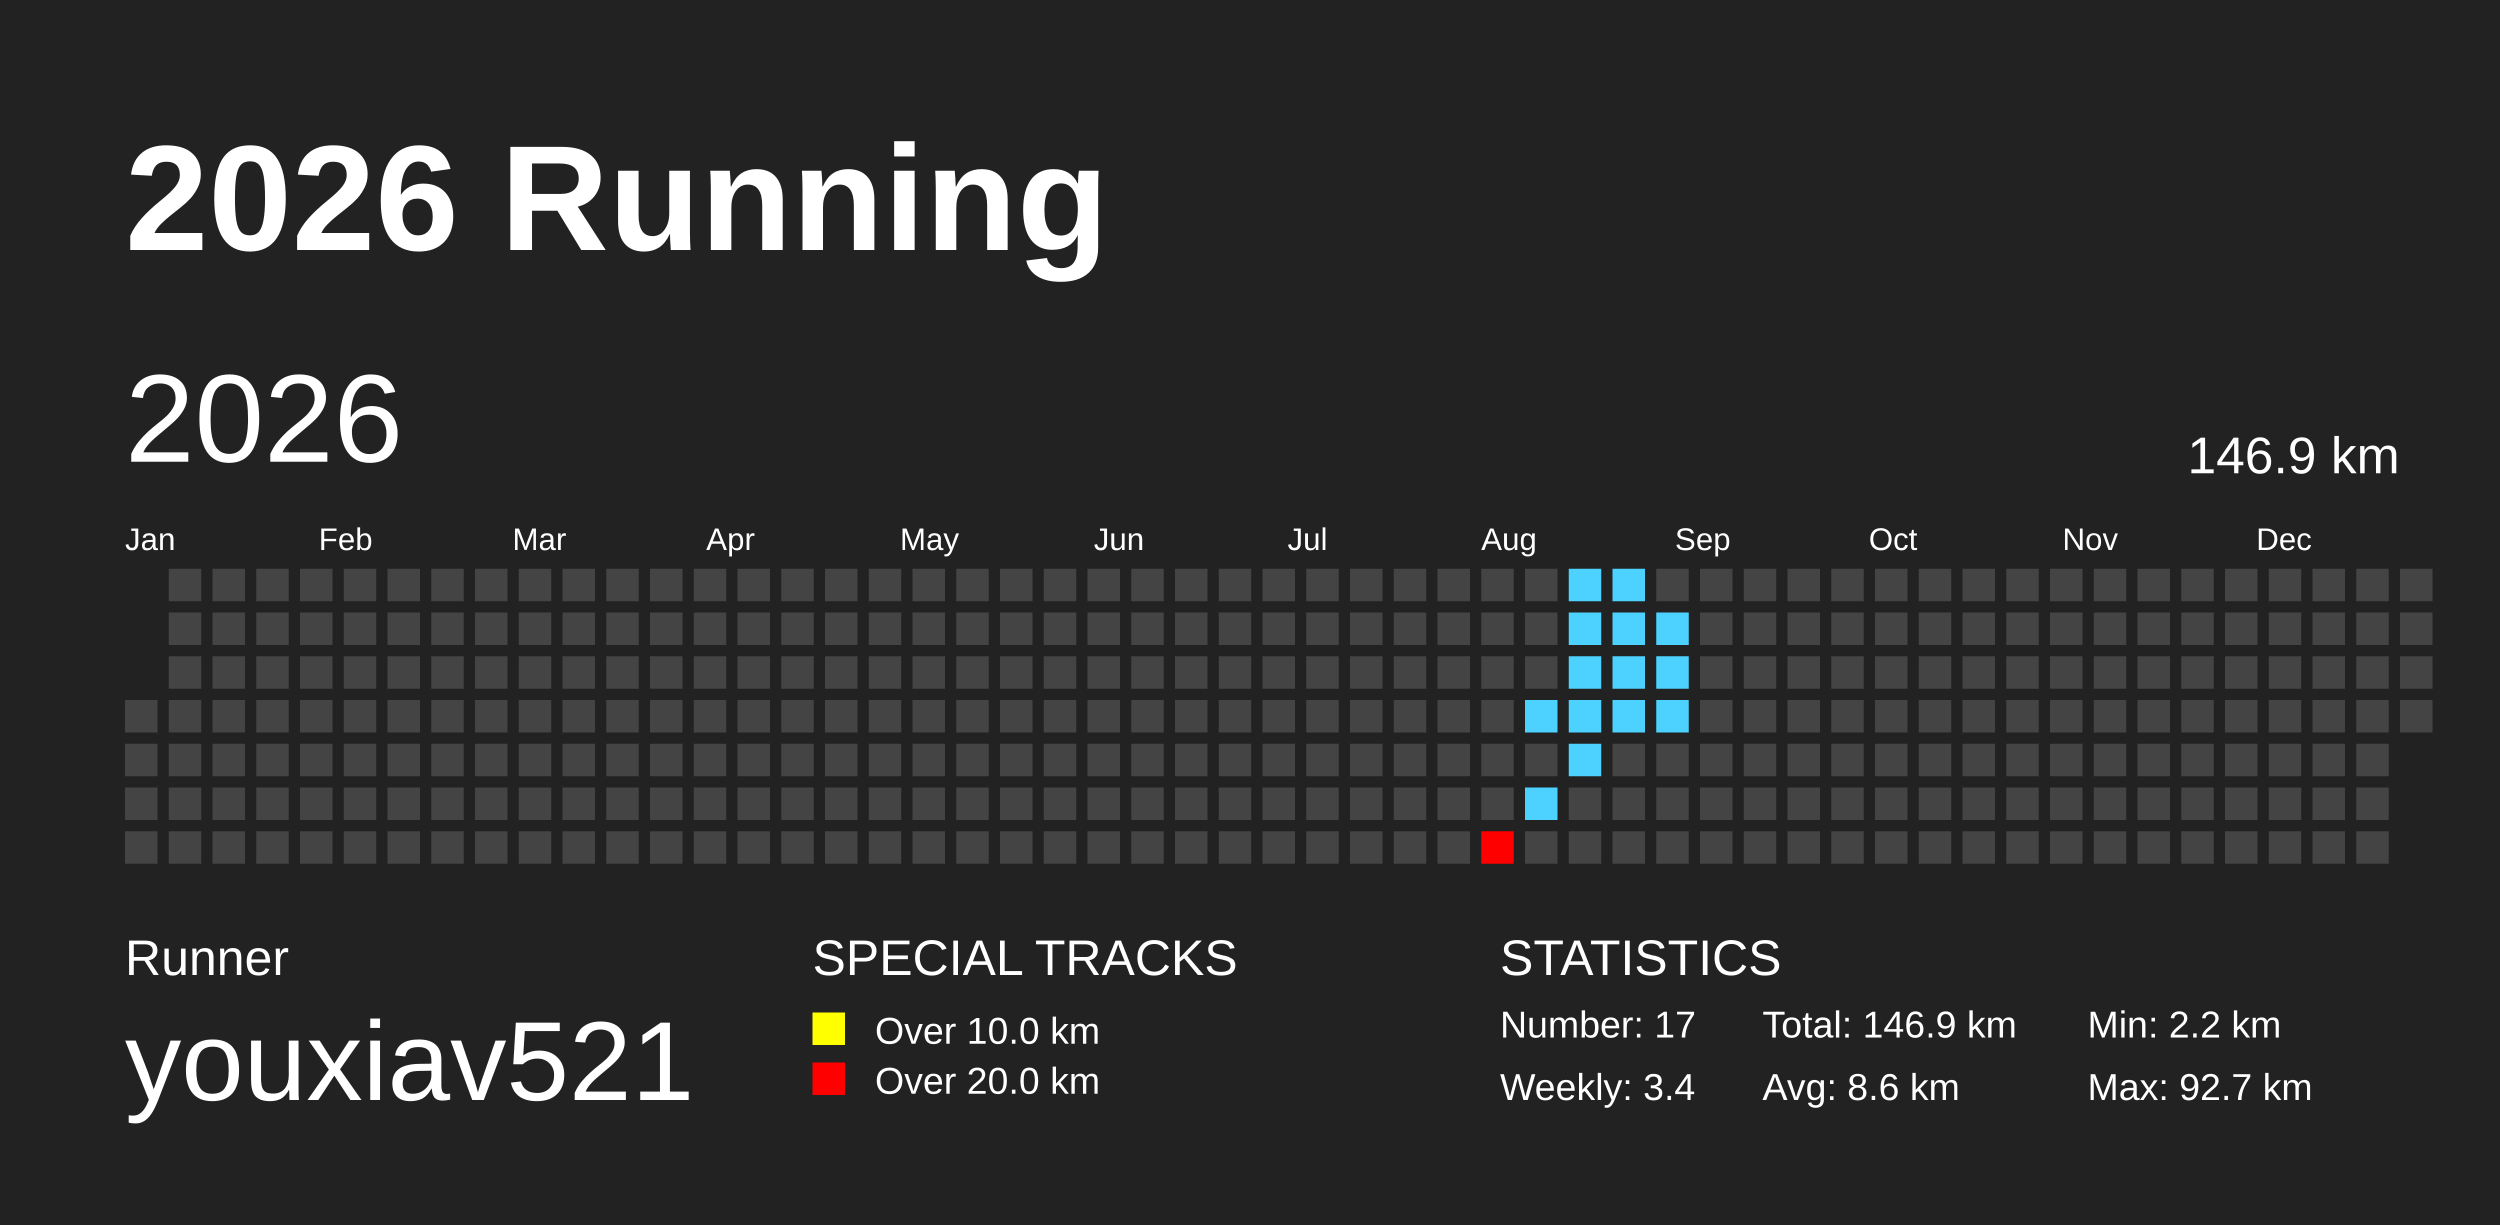
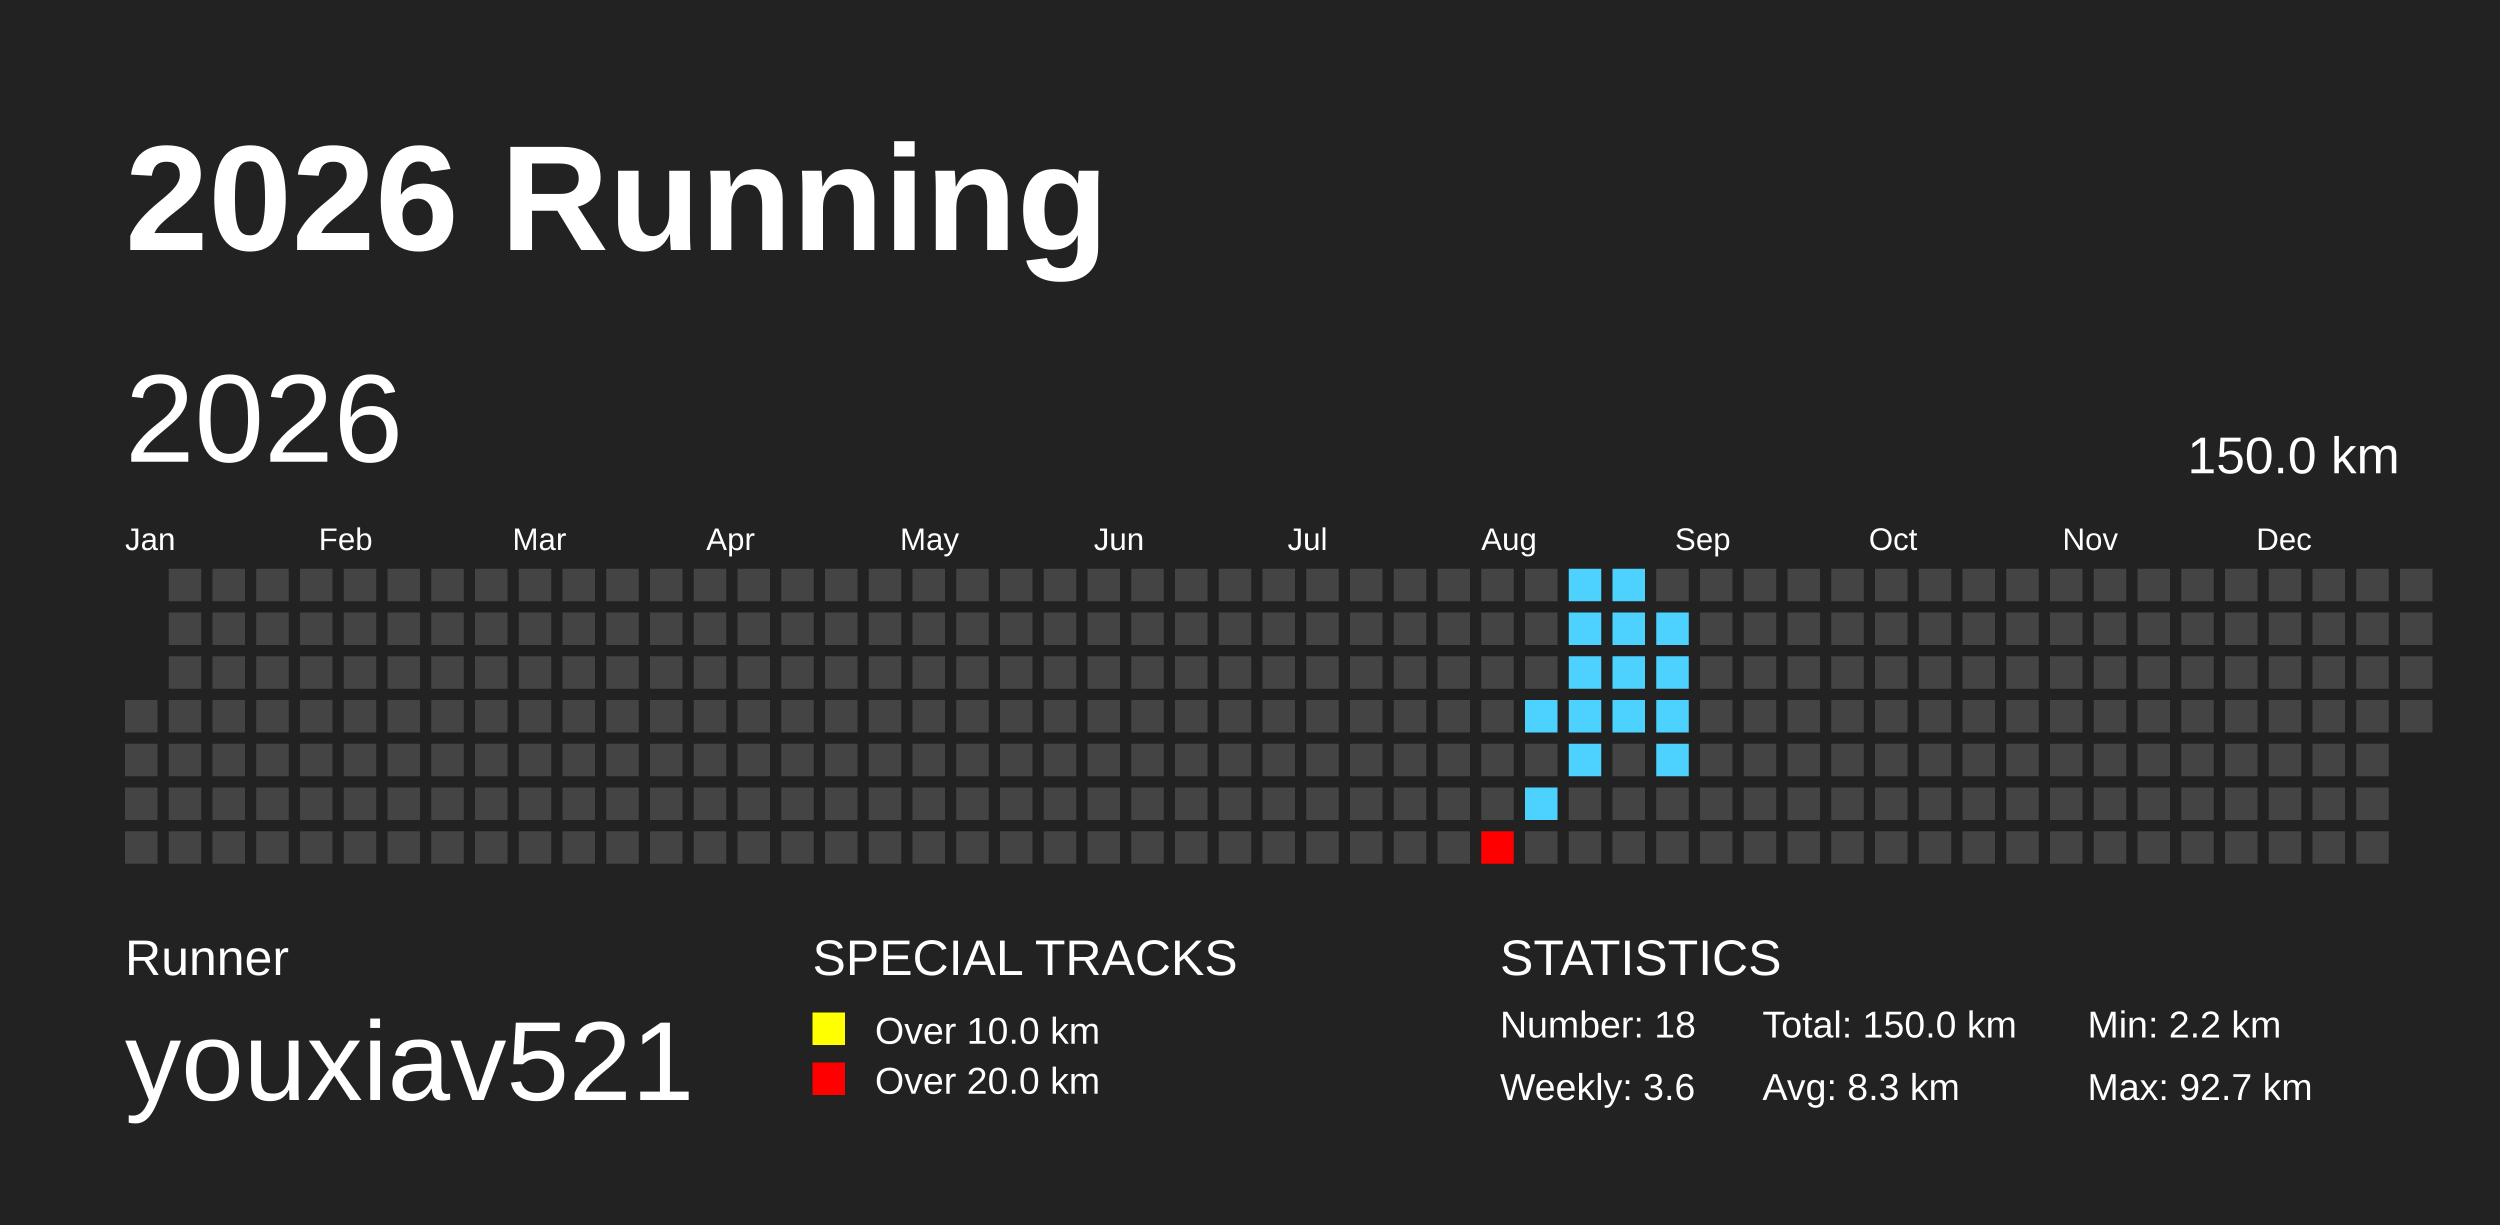
<svg xmlns="http://www.w3.org/2000/svg" baseProfile="full" height="98mm" version="1.1" viewBox="0,0,200,98" width="200mm">
  <defs>
    <pattern height="2" id="indoor-stripe" patternUnits="userSpaceOnUse" width="2">
      <line stroke="white" stroke-opacity="0.45" stroke-width="0.5" x1="0" x2="2" y1="2" y2="0" />
    </pattern>
  </defs>
  <rect fill="#222222" height="98" width="200" x="0" y="0" />
  <text fill="#FFFFFF" style="font-size:12px; font-family:Arial; font-weight:bold;" x="10" y="20">2026 Running</text>
  <text fill="#FFFFFF" style="font-size:4px; font-family:Arial" x="10" y="78">Runner</text>
  <text fill="#FFFFFF" style="font-size:9px; font-family:Arial" x="10" y="88">youxiav521</text>
  <text fill="#FFFFFF" style="font-size:4px; font-family:Arial" x="65" y="78">SPECIAL TRACKS</text>
  <rect fill="yellow" height="2.6" width="2.6" x="65" y="81" />
  <text fill="#FFFFFF" style="font-size:3px; font-family:Arial" x="70" y="83.5">Over 10.0 km</text>
  <rect fill="red" height="2.6" width="2.6" x="65" y="85" />
  <text fill="#FFFFFF" style="font-size:3px; font-family:Arial" x="70" y="87.5">Over 20.0 km</text>
  <text fill="#FFFFFF" style="font-size:4px; font-family:Arial" x="120" y="78">STATISTICS</text>
-   <text fill="#FFFFFF" style="font-size:3px; font-family:Arial" x="120" y="83">Number: 17</text>
-   <text fill="#FFFFFF" style="font-size:3px; font-family:Arial" x="120" y="88">Weekly: 3.4</text>
-   <text fill="#FFFFFF" style="font-size:3px; font-family:Arial" x="141" y="83">Total: 146.9 km</text>
-   <text fill="#FFFFFF" style="font-size:3px; font-family:Arial" x="141" y="88">Avg: 8.6 km</text>
+   <text fill="#FFFFFF" style="font-size:3px; font-family:Arial" x="120" y="83">Number: 18</text>
+   <text fill="#FFFFFF" style="font-size:3px; font-family:Arial" x="120" y="88">Weekly: 3.6</text>
+   <text fill="#FFFFFF" style="font-size:3px; font-family:Arial" x="141" y="83">Total: 150.0 km</text>
+   <text fill="#FFFFFF" style="font-size:3px; font-family:Arial" x="141" y="88">Avg: 8.3 km</text>
  <text fill="#FFFFFF" style="font-size:3px; font-family:Arial" x="167" y="83">Min: 2.2 km</text>
  <text fill="#FFFFFF" style="font-size:3px; font-family:Arial" x="167" y="88">Max: 92.7 km</text>
  <text dominant-baseline="hanging" fill="#FFFFFF" style="font-size:10.0px; font-family:Arial;" x="10" y="30">2026</text>
-   <text dominant-baseline="hanging" fill="#FFFFFF" style="font-size:4.125px; font-family:Arial;" x="175" y="35">146.9 km</text>
+   <text dominant-baseline="hanging" fill="#FFFFFF" style="font-size:4.125px; font-family:Arial;" x="175" y="35">150.0 km</text>
  <text fill="#FFFFFF" style="font-size:2.5px; font-family:Arial" x="10.0" y="44">Jan</text>
  <text fill="#FFFFFF" style="font-size:2.5px; font-family:Arial" x="25.5" y="44">Feb</text>
  <text fill="#FFFFFF" style="font-size:2.5px; font-family:Arial" x="41.0" y="44">Mar</text>
  <text fill="#FFFFFF" style="font-size:2.5px; font-family:Arial" x="56.5" y="44">Apr</text>
  <text fill="#FFFFFF" style="font-size:2.5px; font-family:Arial" x="72.0" y="44">May</text>
  <text fill="#FFFFFF" style="font-size:2.5px; font-family:Arial" x="87.5" y="44">Jun</text>
  <text fill="#FFFFFF" style="font-size:2.5px; font-family:Arial" x="103.0" y="44">Jul</text>
  <text fill="#FFFFFF" style="font-size:2.5px; font-family:Arial" x="118.5" y="44">Aug</text>
  <text fill="#FFFFFF" style="font-size:2.5px; font-family:Arial" x="134.0" y="44">Sep</text>
  <text fill="#FFFFFF" style="font-size:2.5px; font-family:Arial" x="149.5" y="44">Oct</text>
  <text fill="#FFFFFF" style="font-size:2.5px; font-family:Arial" x="165.0" y="44">Nov</text>
  <text fill="#FFFFFF" style="font-size:2.5px; font-family:Arial" x="180.5" y="44">Dec</text>
  <rect fill="#444444" height="2.6" width="2.6" x="10.0" y="56.0" />
  <rect fill="#444444" height="2.6" width="2.6" x="10.0" y="59.5" />
  <rect fill="#444444" height="2.6" width="2.6" x="10.0" y="63.0" />
  <rect fill="#444444" height="2.6" width="2.6" x="10.0" y="66.5" />
  <rect fill="#444444" height="2.6" width="2.6" x="13.5" y="45.5" />
  <rect fill="#444444" height="2.6" width="2.6" x="13.5" y="49.0" />
  <rect fill="#444444" height="2.6" width="2.6" x="13.5" y="52.5" />
  <rect fill="#444444" height="2.6" width="2.6" x="13.5" y="56.0" />
  <rect fill="#444444" height="2.6" width="2.6" x="13.5" y="59.5" />
  <rect fill="#444444" height="2.6" width="2.6" x="13.5" y="63.0" />
  <rect fill="#444444" height="2.6" width="2.6" x="13.5" y="66.5" />
  <rect fill="#444444" height="2.6" width="2.6" x="17.0" y="45.5" />
  <rect fill="#444444" height="2.6" width="2.6" x="17.0" y="49.0" />
  <rect fill="#444444" height="2.6" width="2.6" x="17.0" y="52.5" />
  <rect fill="#444444" height="2.6" width="2.6" x="17.0" y="56.0" />
  <rect fill="#444444" height="2.6" width="2.6" x="17.0" y="59.5" />
  <rect fill="#444444" height="2.6" width="2.6" x="17.0" y="63.0" />
  <rect fill="#444444" height="2.6" width="2.6" x="17.0" y="66.5" />
  <rect fill="#444444" height="2.6" width="2.6" x="20.5" y="45.5" />
  <rect fill="#444444" height="2.6" width="2.6" x="20.5" y="49.0" />
  <rect fill="#444444" height="2.6" width="2.6" x="20.5" y="52.5" />
  <rect fill="#444444" height="2.6" width="2.6" x="20.5" y="56.0" />
  <rect fill="#444444" height="2.6" width="2.6" x="20.5" y="59.5" />
  <rect fill="#444444" height="2.6" width="2.6" x="20.5" y="63.0" />
  <rect fill="#444444" height="2.6" width="2.6" x="20.5" y="66.5" />
  <rect fill="#444444" height="2.6" width="2.6" x="24.0" y="45.5" />
  <rect fill="#444444" height="2.6" width="2.6" x="24.0" y="49.0" />
  <rect fill="#444444" height="2.6" width="2.6" x="24.0" y="52.5" />
  <rect fill="#444444" height="2.6" width="2.6" x="24.0" y="56.0" />
  <rect fill="#444444" height="2.6" width="2.6" x="24.0" y="59.5" />
  <rect fill="#444444" height="2.6" width="2.6" x="24.0" y="63.0" />
  <rect fill="#444444" height="2.6" width="2.6" x="24.0" y="66.5" />
  <rect fill="#444444" height="2.6" width="2.6" x="27.5" y="45.5" />
  <rect fill="#444444" height="2.6" width="2.6" x="27.5" y="49.0" />
  <rect fill="#444444" height="2.6" width="2.6" x="27.5" y="52.5" />
  <rect fill="#444444" height="2.6" width="2.6" x="27.5" y="56.0" />
  <rect fill="#444444" height="2.6" width="2.6" x="27.5" y="59.5" />
  <rect fill="#444444" height="2.6" width="2.6" x="27.5" y="63.0" />
  <rect fill="#444444" height="2.6" width="2.6" x="27.5" y="66.5" />
  <rect fill="#444444" height="2.6" width="2.6" x="31.0" y="45.5" />
  <rect fill="#444444" height="2.6" width="2.6" x="31.0" y="49.0" />
  <rect fill="#444444" height="2.6" width="2.6" x="31.0" y="52.5" />
  <rect fill="#444444" height="2.6" width="2.6" x="31.0" y="56.0" />
  <rect fill="#444444" height="2.6" width="2.6" x="31.0" y="59.5" />
  <rect fill="#444444" height="2.6" width="2.6" x="31.0" y="63.0" />
  <rect fill="#444444" height="2.6" width="2.6" x="31.0" y="66.5" />
  <rect fill="#444444" height="2.6" width="2.6" x="34.5" y="45.5" />
  <rect fill="#444444" height="2.6" width="2.6" x="34.5" y="49.0" />
  <rect fill="#444444" height="2.6" width="2.6" x="34.5" y="52.5" />
  <rect fill="#444444" height="2.6" width="2.6" x="34.5" y="56.0" />
  <rect fill="#444444" height="2.6" width="2.6" x="34.5" y="59.5" />
  <rect fill="#444444" height="2.6" width="2.6" x="34.5" y="63.0" />
  <rect fill="#444444" height="2.6" width="2.6" x="34.5" y="66.5" />
  <rect fill="#444444" height="2.6" width="2.6" x="38.0" y="45.5" />
  <rect fill="#444444" height="2.6" width="2.6" x="38.0" y="49.0" />
  <rect fill="#444444" height="2.6" width="2.6" x="38.0" y="52.5" />
  <rect fill="#444444" height="2.6" width="2.6" x="38.0" y="56.0" />
  <rect fill="#444444" height="2.6" width="2.6" x="38.0" y="59.5" />
  <rect fill="#444444" height="2.6" width="2.6" x="38.0" y="63.0" />
  <rect fill="#444444" height="2.6" width="2.6" x="38.0" y="66.5" />
  <rect fill="#444444" height="2.6" width="2.6" x="41.5" y="45.5" />
  <rect fill="#444444" height="2.6" width="2.6" x="41.5" y="49.0" />
  <rect fill="#444444" height="2.6" width="2.6" x="41.5" y="52.5" />
  <rect fill="#444444" height="2.6" width="2.6" x="41.5" y="56.0" />
  <rect fill="#444444" height="2.6" width="2.6" x="41.5" y="59.5" />
  <rect fill="#444444" height="2.6" width="2.6" x="41.5" y="63.0" />
  <rect fill="#444444" height="2.6" width="2.6" x="41.5" y="66.5" />
  <rect fill="#444444" height="2.6" width="2.6" x="45.0" y="45.5" />
  <rect fill="#444444" height="2.6" width="2.6" x="45.0" y="49.0" />
  <rect fill="#444444" height="2.6" width="2.6" x="45.0" y="52.5" />
  <rect fill="#444444" height="2.6" width="2.6" x="45.0" y="56.0" />
  <rect fill="#444444" height="2.6" width="2.6" x="45.0" y="59.5" />
  <rect fill="#444444" height="2.6" width="2.6" x="45.0" y="63.0" />
  <rect fill="#444444" height="2.6" width="2.6" x="45.0" y="66.5" />
  <rect fill="#444444" height="2.6" width="2.6" x="48.5" y="45.5" />
  <rect fill="#444444" height="2.6" width="2.6" x="48.5" y="49.0" />
  <rect fill="#444444" height="2.6" width="2.6" x="48.5" y="52.5" />
  <rect fill="#444444" height="2.6" width="2.6" x="48.5" y="56.0" />
  <rect fill="#444444" height="2.6" width="2.6" x="48.5" y="59.5" />
  <rect fill="#444444" height="2.6" width="2.6" x="48.5" y="63.0" />
  <rect fill="#444444" height="2.6" width="2.6" x="48.5" y="66.5" />
  <rect fill="#444444" height="2.6" width="2.6" x="52.0" y="45.5" />
  <rect fill="#444444" height="2.6" width="2.6" x="52.0" y="49.0" />
  <rect fill="#444444" height="2.6" width="2.6" x="52.0" y="52.5" />
  <rect fill="#444444" height="2.6" width="2.6" x="52.0" y="56.0" />
  <rect fill="#444444" height="2.6" width="2.6" x="52.0" y="59.5" />
  <rect fill="#444444" height="2.6" width="2.6" x="52.0" y="63.0" />
  <rect fill="#444444" height="2.6" width="2.6" x="52.0" y="66.5" />
  <rect fill="#444444" height="2.6" width="2.6" x="55.5" y="45.5" />
  <rect fill="#444444" height="2.6" width="2.6" x="55.5" y="49.0" />
  <rect fill="#444444" height="2.6" width="2.6" x="55.5" y="52.5" />
  <rect fill="#444444" height="2.6" width="2.6" x="55.5" y="56.0" />
  <rect fill="#444444" height="2.6" width="2.6" x="55.5" y="59.5" />
  <rect fill="#444444" height="2.6" width="2.6" x="55.5" y="63.0" />
  <rect fill="#444444" height="2.6" width="2.6" x="55.5" y="66.5" />
  <rect fill="#444444" height="2.6" width="2.6" x="59.0" y="45.5" />
  <rect fill="#444444" height="2.6" width="2.6" x="59.0" y="49.0" />
  <rect fill="#444444" height="2.6" width="2.6" x="59.0" y="52.5" />
  <rect fill="#444444" height="2.6" width="2.6" x="59.0" y="56.0" />
  <rect fill="#444444" height="2.6" width="2.6" x="59.0" y="59.5" />
  <rect fill="#444444" height="2.6" width="2.6" x="59.0" y="63.0" />
  <rect fill="#444444" height="2.6" width="2.6" x="59.0" y="66.5" />
  <rect fill="#444444" height="2.6" width="2.6" x="62.5" y="45.5" />
  <rect fill="#444444" height="2.6" width="2.6" x="62.5" y="49.0" />
  <rect fill="#444444" height="2.6" width="2.6" x="62.5" y="52.5" />
  <rect fill="#444444" height="2.6" width="2.6" x="62.5" y="56.0" />
  <rect fill="#444444" height="2.6" width="2.6" x="62.5" y="59.5" />
  <rect fill="#444444" height="2.6" width="2.6" x="62.5" y="63.0" />
  <rect fill="#444444" height="2.6" width="2.6" x="62.5" y="66.5" />
  <rect fill="#444444" height="2.6" width="2.6" x="66.0" y="45.5" />
  <rect fill="#444444" height="2.6" width="2.6" x="66.0" y="49.0" />
  <rect fill="#444444" height="2.6" width="2.6" x="66.0" y="52.5" />
  <rect fill="#444444" height="2.6" width="2.6" x="66.0" y="56.0" />
  <rect fill="#444444" height="2.6" width="2.6" x="66.0" y="59.5" />
  <rect fill="#444444" height="2.6" width="2.6" x="66.0" y="63.0" />
  <rect fill="#444444" height="2.6" width="2.6" x="66.0" y="66.5" />
  <rect fill="#444444" height="2.6" width="2.6" x="69.5" y="45.5" />
  <rect fill="#444444" height="2.6" width="2.6" x="69.5" y="49.0" />
  <rect fill="#444444" height="2.6" width="2.6" x="69.5" y="52.5" />
  <rect fill="#444444" height="2.6" width="2.6" x="69.5" y="56.0" />
  <rect fill="#444444" height="2.6" width="2.6" x="69.5" y="59.5" />
  <rect fill="#444444" height="2.6" width="2.6" x="69.5" y="63.0" />
  <rect fill="#444444" height="2.6" width="2.6" x="69.5" y="66.5" />
  <rect fill="#444444" height="2.6" width="2.6" x="73.0" y="45.5" />
  <rect fill="#444444" height="2.6" width="2.6" x="73.0" y="49.0" />
  <rect fill="#444444" height="2.6" width="2.6" x="73.0" y="52.5" />
  <rect fill="#444444" height="2.6" width="2.6" x="73.0" y="56.0" />
  <rect fill="#444444" height="2.6" width="2.6" x="73.0" y="59.5" />
  <rect fill="#444444" height="2.6" width="2.6" x="73.0" y="63.0" />
  <rect fill="#444444" height="2.6" width="2.6" x="73.0" y="66.5" />
  <rect fill="#444444" height="2.6" width="2.6" x="76.5" y="45.5" />
  <rect fill="#444444" height="2.6" width="2.6" x="76.5" y="49.0" />
  <rect fill="#444444" height="2.6" width="2.6" x="76.5" y="52.5" />
  <rect fill="#444444" height="2.6" width="2.6" x="76.5" y="56.0" />
  <rect fill="#444444" height="2.6" width="2.6" x="76.5" y="59.5" />
  <rect fill="#444444" height="2.6" width="2.6" x="76.5" y="63.0" />
  <rect fill="#444444" height="2.6" width="2.6" x="76.5" y="66.5" />
  <rect fill="#444444" height="2.6" width="2.6" x="80.0" y="45.5" />
  <rect fill="#444444" height="2.6" width="2.6" x="80.0" y="49.0" />
  <rect fill="#444444" height="2.6" width="2.6" x="80.0" y="52.5" />
  <rect fill="#444444" height="2.6" width="2.6" x="80.0" y="56.0" />
  <rect fill="#444444" height="2.6" width="2.6" x="80.0" y="59.5" />
  <rect fill="#444444" height="2.6" width="2.6" x="80.0" y="63.0" />
  <rect fill="#444444" height="2.6" width="2.6" x="80.0" y="66.5" />
  <rect fill="#444444" height="2.6" width="2.6" x="83.5" y="45.5" />
  <rect fill="#444444" height="2.6" width="2.6" x="83.5" y="49.0" />
  <rect fill="#444444" height="2.6" width="2.6" x="83.5" y="52.5" />
  <rect fill="#444444" height="2.6" width="2.6" x="83.5" y="56.0" />
  <rect fill="#444444" height="2.6" width="2.6" x="83.5" y="59.5" />
  <rect fill="#444444" height="2.6" width="2.6" x="83.5" y="63.0" />
  <rect fill="#444444" height="2.6" width="2.6" x="83.5" y="66.5" />
  <rect fill="#444444" height="2.6" width="2.6" x="87.0" y="45.5" />
  <rect fill="#444444" height="2.6" width="2.6" x="87.0" y="49.0" />
  <rect fill="#444444" height="2.6" width="2.6" x="87.0" y="52.5" />
  <rect fill="#444444" height="2.6" width="2.6" x="87.0" y="56.0" />
  <rect fill="#444444" height="2.6" width="2.6" x="87.0" y="59.5" />
  <rect fill="#444444" height="2.6" width="2.6" x="87.0" y="63.0" />
  <rect fill="#444444" height="2.6" width="2.6" x="87.0" y="66.5" />
  <rect fill="#444444" height="2.6" width="2.6" x="90.5" y="45.5" />
  <rect fill="#444444" height="2.6" width="2.6" x="90.5" y="49.0" />
  <rect fill="#444444" height="2.6" width="2.6" x="90.5" y="52.5" />
  <rect fill="#444444" height="2.6" width="2.6" x="90.5" y="56.0" />
  <rect fill="#444444" height="2.6" width="2.6" x="90.5" y="59.5" />
  <rect fill="#444444" height="2.6" width="2.6" x="90.5" y="63.0" />
  <rect fill="#444444" height="2.6" width="2.6" x="90.5" y="66.5" />
  <rect fill="#444444" height="2.6" width="2.6" x="94.0" y="45.5" />
  <rect fill="#444444" height="2.6" width="2.6" x="94.0" y="49.0" />
  <rect fill="#444444" height="2.6" width="2.6" x="94.0" y="52.5" />
  <rect fill="#444444" height="2.6" width="2.6" x="94.0" y="56.0" />
  <rect fill="#444444" height="2.6" width="2.6" x="94.0" y="59.5" />
  <rect fill="#444444" height="2.6" width="2.6" x="94.0" y="63.0" />
  <rect fill="#444444" height="2.6" width="2.6" x="94.0" y="66.5" />
  <rect fill="#444444" height="2.6" width="2.6" x="97.5" y="45.5" />
  <rect fill="#444444" height="2.6" width="2.6" x="97.5" y="49.0" />
  <rect fill="#444444" height="2.6" width="2.6" x="97.5" y="52.5" />
  <rect fill="#444444" height="2.6" width="2.6" x="97.5" y="56.0" />
  <rect fill="#444444" height="2.6" width="2.6" x="97.5" y="59.5" />
  <rect fill="#444444" height="2.6" width="2.6" x="97.5" y="63.0" />
  <rect fill="#444444" height="2.6" width="2.6" x="97.5" y="66.5" />
  <rect fill="#444444" height="2.6" width="2.6" x="101.0" y="45.5" />
  <rect fill="#444444" height="2.6" width="2.6" x="101.0" y="49.0" />
  <rect fill="#444444" height="2.6" width="2.6" x="101.0" y="52.5" />
  <rect fill="#444444" height="2.6" width="2.6" x="101.0" y="56.0" />
  <rect fill="#444444" height="2.6" width="2.6" x="101.0" y="59.5" />
  <rect fill="#444444" height="2.6" width="2.6" x="101.0" y="63.0" />
  <rect fill="#444444" height="2.6" width="2.6" x="101.0" y="66.5" />
  <rect fill="#444444" height="2.6" width="2.6" x="104.5" y="45.5" />
  <rect fill="#444444" height="2.6" width="2.6" x="104.5" y="49.0" />
  <rect fill="#444444" height="2.6" width="2.6" x="104.5" y="52.5" />
  <rect fill="#444444" height="2.6" width="2.6" x="104.5" y="56.0" />
  <rect fill="#444444" height="2.6" width="2.6" x="104.5" y="59.5" />
  <rect fill="#444444" height="2.6" width="2.6" x="104.5" y="63.0" />
  <rect fill="#444444" height="2.6" width="2.6" x="104.5" y="66.5" />
  <rect fill="#444444" height="2.6" width="2.6" x="108.0" y="45.5" />
  <rect fill="#444444" height="2.6" width="2.6" x="108.0" y="49.0" />
  <rect fill="#444444" height="2.6" width="2.6" x="108.0" y="52.5" />
  <rect fill="#444444" height="2.6" width="2.6" x="108.0" y="56.0" />
  <rect fill="#444444" height="2.6" width="2.6" x="108.0" y="59.5" />
  <rect fill="#444444" height="2.6" width="2.6" x="108.0" y="63.0" />
  <rect fill="#444444" height="2.6" width="2.6" x="108.0" y="66.5" />
  <rect fill="#444444" height="2.6" width="2.6" x="111.5" y="45.5" />
  <rect fill="#444444" height="2.6" width="2.6" x="111.5" y="49.0" />
  <rect fill="#444444" height="2.6" width="2.6" x="111.5" y="52.5" />
  <rect fill="#444444" height="2.6" width="2.6" x="111.5" y="56.0" />
  <rect fill="#444444" height="2.6" width="2.6" x="111.5" y="59.5" />
  <rect fill="#444444" height="2.6" width="2.6" x="111.5" y="63.0" />
  <rect fill="#444444" height="2.6" width="2.6" x="111.5" y="66.5" />
  <rect fill="#444444" height="2.6" width="2.6" x="115.0" y="45.5" />
  <rect fill="#444444" height="2.6" width="2.6" x="115.0" y="49.0" />
  <rect fill="#444444" height="2.6" width="2.6" x="115.0" y="52.5" />
  <rect fill="#444444" height="2.6" width="2.6" x="115.0" y="56.0" />
  <rect fill="#444444" height="2.6" width="2.6" x="115.0" y="59.5" />
  <rect fill="#444444" height="2.6" width="2.6" x="115.0" y="63.0" />
  <rect fill="#444444" height="2.6" width="2.6" x="115.0" y="66.5" />
  <rect fill="#444444" height="2.6" width="2.6" x="118.5" y="45.5" />
  <rect fill="#444444" height="2.6" width="2.6" x="118.5" y="49.0" />
  <rect fill="#444444" height="2.6" width="2.6" x="118.5" y="52.5" />
  <rect fill="#444444" height="2.6" width="2.6" x="118.5" y="56.0" />
  <rect fill="#444444" height="2.6" width="2.6" x="118.5" y="59.5" />
  <rect fill="#444444" height="2.6" width="2.6" x="118.5" y="63.0" />
  <rect fill="red" height="2.6" width="2.6" x="118.5" y="66.5" />
  <rect fill="#444444" height="2.6" width="2.6" x="122.0" y="45.5" />
  <rect fill="#444444" height="2.6" width="2.6" x="122.0" y="49.0" />
  <rect fill="#444444" height="2.6" width="2.6" x="122.0" y="52.5" />
  <rect fill="#4dd2ff" height="2.6" width="2.6" x="122.0" y="56.0" />
  <rect fill="#444444" height="2.6" width="2.6" x="122.0" y="59.5" />
  <rect fill="#4dd2ff" height="2.6" width="2.6" x="122.0" y="63.0" />
  <rect fill="#444444" height="2.6" width="2.6" x="122.0" y="66.5" />
  <rect fill="#4dd2ff" height="2.6" width="2.6" x="125.5" y="45.5" />
  <rect fill="#4dd2ff" height="2.6" width="2.6" x="125.5" y="49.0" />
  <rect fill="#4dd2ff" height="2.6" width="2.6" x="125.5" y="52.5" />
  <rect fill="#4dd2ff" height="2.6" width="2.6" x="125.5" y="56.0" />
  <rect fill="#4dd2ff" height="2.6" width="2.6" x="125.5" y="59.5" />
  <rect fill="#444444" height="2.6" width="2.6" x="125.5" y="63.0" />
  <rect fill="#444444" height="2.6" width="2.6" x="125.5" y="66.5" />
  <rect fill="#4dd2ff" height="2.6" width="2.6" x="129.0" y="45.5" />
  <rect fill="#4dd2ff" height="2.6" width="2.6" x="129.0" y="49.0" />
  <rect fill="#4dd2ff" height="2.6" width="2.6" x="129.0" y="52.5" />
  <rect fill="#4dd2ff" height="2.6" width="2.6" x="129.0" y="56.0" />
  <rect fill="#444444" height="2.6" width="2.6" x="129.0" y="59.5" />
  <rect fill="#444444" height="2.6" width="2.6" x="129.0" y="63.0" />
  <rect fill="#444444" height="2.6" width="2.6" x="129.0" y="66.5" />
  <rect fill="#444444" height="2.6" width="2.6" x="132.5" y="45.5" />
  <rect fill="#4dd2ff" height="2.6" width="2.6" x="132.5" y="49.0" />
  <rect fill="#4dd2ff" height="2.6" width="2.6" x="132.5" y="52.5" />
  <rect fill="#4dd2ff" height="2.6" width="2.6" x="132.5" y="56.0" />
-   <rect fill="#444444" height="2.6" width="2.6" x="132.5" y="59.5" />
+   <rect fill="#4dd2ff" height="2.6" width="2.6" x="132.5" y="59.5" />
  <rect fill="#444444" height="2.6" width="2.6" x="132.5" y="63.0" />
  <rect fill="#444444" height="2.6" width="2.6" x="132.5" y="66.5" />
  <rect fill="#444444" height="2.6" width="2.6" x="136.0" y="45.5" />
  <rect fill="#444444" height="2.6" width="2.6" x="136.0" y="49.0" />
  <rect fill="#444444" height="2.6" width="2.6" x="136.0" y="52.5" />
  <rect fill="#444444" height="2.6" width="2.6" x="136.0" y="56.0" />
  <rect fill="#444444" height="2.6" width="2.6" x="136.0" y="59.5" />
  <rect fill="#444444" height="2.6" width="2.6" x="136.0" y="63.0" />
  <rect fill="#444444" height="2.6" width="2.6" x="136.0" y="66.5" />
  <rect fill="#444444" height="2.6" width="2.6" x="139.5" y="45.5" />
  <rect fill="#444444" height="2.6" width="2.6" x="139.5" y="49.0" />
  <rect fill="#444444" height="2.6" width="2.6" x="139.5" y="52.5" />
  <rect fill="#444444" height="2.6" width="2.6" x="139.5" y="56.0" />
  <rect fill="#444444" height="2.6" width="2.6" x="139.5" y="59.5" />
  <rect fill="#444444" height="2.6" width="2.6" x="139.5" y="63.0" />
  <rect fill="#444444" height="2.6" width="2.6" x="139.5" y="66.5" />
  <rect fill="#444444" height="2.6" width="2.6" x="143.0" y="45.5" />
  <rect fill="#444444" height="2.6" width="2.6" x="143.0" y="49.0" />
  <rect fill="#444444" height="2.6" width="2.6" x="143.0" y="52.5" />
  <rect fill="#444444" height="2.6" width="2.6" x="143.0" y="56.0" />
  <rect fill="#444444" height="2.6" width="2.6" x="143.0" y="59.5" />
  <rect fill="#444444" height="2.6" width="2.6" x="143.0" y="63.0" />
  <rect fill="#444444" height="2.6" width="2.6" x="143.0" y="66.5" />
  <rect fill="#444444" height="2.6" width="2.6" x="146.5" y="45.5" />
  <rect fill="#444444" height="2.6" width="2.6" x="146.5" y="49.0" />
  <rect fill="#444444" height="2.6" width="2.6" x="146.5" y="52.5" />
  <rect fill="#444444" height="2.6" width="2.6" x="146.5" y="56.0" />
  <rect fill="#444444" height="2.6" width="2.6" x="146.5" y="59.5" />
  <rect fill="#444444" height="2.6" width="2.6" x="146.5" y="63.0" />
  <rect fill="#444444" height="2.6" width="2.6" x="146.5" y="66.5" />
  <rect fill="#444444" height="2.6" width="2.6" x="150.0" y="45.5" />
  <rect fill="#444444" height="2.6" width="2.6" x="150.0" y="49.0" />
  <rect fill="#444444" height="2.6" width="2.6" x="150.0" y="52.5" />
  <rect fill="#444444" height="2.6" width="2.6" x="150.0" y="56.0" />
  <rect fill="#444444" height="2.6" width="2.6" x="150.0" y="59.5" />
  <rect fill="#444444" height="2.6" width="2.6" x="150.0" y="63.0" />
  <rect fill="#444444" height="2.6" width="2.6" x="150.0" y="66.5" />
  <rect fill="#444444" height="2.6" width="2.6" x="153.5" y="45.5" />
  <rect fill="#444444" height="2.6" width="2.6" x="153.5" y="49.0" />
  <rect fill="#444444" height="2.6" width="2.6" x="153.5" y="52.5" />
  <rect fill="#444444" height="2.6" width="2.6" x="153.5" y="56.0" />
  <rect fill="#444444" height="2.6" width="2.6" x="153.5" y="59.5" />
  <rect fill="#444444" height="2.6" width="2.6" x="153.5" y="63.0" />
  <rect fill="#444444" height="2.6" width="2.6" x="153.5" y="66.5" />
  <rect fill="#444444" height="2.6" width="2.6" x="157.0" y="45.5" />
  <rect fill="#444444" height="2.6" width="2.6" x="157.0" y="49.0" />
  <rect fill="#444444" height="2.6" width="2.6" x="157.0" y="52.5" />
  <rect fill="#444444" height="2.6" width="2.6" x="157.0" y="56.0" />
  <rect fill="#444444" height="2.6" width="2.6" x="157.0" y="59.5" />
  <rect fill="#444444" height="2.6" width="2.6" x="157.0" y="63.0" />
  <rect fill="#444444" height="2.6" width="2.6" x="157.0" y="66.5" />
  <rect fill="#444444" height="2.6" width="2.6" x="160.5" y="45.5" />
  <rect fill="#444444" height="2.6" width="2.6" x="160.5" y="49.0" />
  <rect fill="#444444" height="2.6" width="2.6" x="160.5" y="52.5" />
  <rect fill="#444444" height="2.6" width="2.6" x="160.5" y="56.0" />
  <rect fill="#444444" height="2.6" width="2.6" x="160.5" y="59.5" />
  <rect fill="#444444" height="2.6" width="2.6" x="160.5" y="63.0" />
  <rect fill="#444444" height="2.6" width="2.6" x="160.5" y="66.5" />
  <rect fill="#444444" height="2.6" width="2.6" x="164.0" y="45.5" />
  <rect fill="#444444" height="2.6" width="2.6" x="164.0" y="49.0" />
  <rect fill="#444444" height="2.6" width="2.6" x="164.0" y="52.5" />
  <rect fill="#444444" height="2.6" width="2.6" x="164.0" y="56.0" />
  <rect fill="#444444" height="2.6" width="2.6" x="164.0" y="59.5" />
  <rect fill="#444444" height="2.6" width="2.6" x="164.0" y="63.0" />
  <rect fill="#444444" height="2.6" width="2.6" x="164.0" y="66.5" />
  <rect fill="#444444" height="2.6" width="2.6" x="167.5" y="45.5" />
  <rect fill="#444444" height="2.6" width="2.6" x="167.5" y="49.0" />
  <rect fill="#444444" height="2.6" width="2.6" x="167.5" y="52.5" />
  <rect fill="#444444" height="2.6" width="2.6" x="167.5" y="56.0" />
  <rect fill="#444444" height="2.6" width="2.6" x="167.5" y="59.5" />
  <rect fill="#444444" height="2.6" width="2.6" x="167.5" y="63.0" />
  <rect fill="#444444" height="2.6" width="2.6" x="167.5" y="66.5" />
  <rect fill="#444444" height="2.6" width="2.6" x="171.0" y="45.5" />
  <rect fill="#444444" height="2.6" width="2.6" x="171.0" y="49.0" />
  <rect fill="#444444" height="2.6" width="2.6" x="171.0" y="52.5" />
  <rect fill="#444444" height="2.6" width="2.6" x="171.0" y="56.0" />
  <rect fill="#444444" height="2.6" width="2.6" x="171.0" y="59.5" />
  <rect fill="#444444" height="2.6" width="2.6" x="171.0" y="63.0" />
  <rect fill="#444444" height="2.6" width="2.6" x="171.0" y="66.5" />
  <rect fill="#444444" height="2.6" width="2.6" x="174.5" y="45.5" />
  <rect fill="#444444" height="2.6" width="2.6" x="174.5" y="49.0" />
  <rect fill="#444444" height="2.6" width="2.6" x="174.5" y="52.5" />
  <rect fill="#444444" height="2.6" width="2.6" x="174.5" y="56.0" />
  <rect fill="#444444" height="2.6" width="2.6" x="174.5" y="59.5" />
  <rect fill="#444444" height="2.6" width="2.6" x="174.5" y="63.0" />
  <rect fill="#444444" height="2.6" width="2.6" x="174.5" y="66.5" />
  <rect fill="#444444" height="2.6" width="2.6" x="178.0" y="45.5" />
  <rect fill="#444444" height="2.6" width="2.6" x="178.0" y="49.0" />
  <rect fill="#444444" height="2.6" width="2.6" x="178.0" y="52.5" />
  <rect fill="#444444" height="2.6" width="2.6" x="178.0" y="56.0" />
  <rect fill="#444444" height="2.6" width="2.6" x="178.0" y="59.5" />
  <rect fill="#444444" height="2.6" width="2.6" x="178.0" y="63.0" />
  <rect fill="#444444" height="2.6" width="2.6" x="178.0" y="66.5" />
  <rect fill="#444444" height="2.6" width="2.6" x="181.5" y="45.5" />
  <rect fill="#444444" height="2.6" width="2.6" x="181.5" y="49.0" />
  <rect fill="#444444" height="2.6" width="2.6" x="181.5" y="52.5" />
  <rect fill="#444444" height="2.6" width="2.6" x="181.5" y="56.0" />
  <rect fill="#444444" height="2.6" width="2.6" x="181.5" y="59.5" />
  <rect fill="#444444" height="2.6" width="2.6" x="181.5" y="63.0" />
  <rect fill="#444444" height="2.6" width="2.6" x="181.5" y="66.5" />
  <rect fill="#444444" height="2.6" width="2.6" x="185.0" y="45.5" />
  <rect fill="#444444" height="2.6" width="2.6" x="185.0" y="49.0" />
  <rect fill="#444444" height="2.6" width="2.6" x="185.0" y="52.5" />
  <rect fill="#444444" height="2.6" width="2.6" x="185.0" y="56.0" />
  <rect fill="#444444" height="2.6" width="2.6" x="185.0" y="59.5" />
  <rect fill="#444444" height="2.6" width="2.6" x="185.0" y="63.0" />
  <rect fill="#444444" height="2.6" width="2.6" x="185.0" y="66.5" />
  <rect fill="#444444" height="2.6" width="2.6" x="188.5" y="45.5" />
  <rect fill="#444444" height="2.6" width="2.6" x="188.5" y="49.0" />
  <rect fill="#444444" height="2.6" width="2.6" x="188.5" y="52.5" />
  <rect fill="#444444" height="2.6" width="2.6" x="188.5" y="56.0" />
  <rect fill="#444444" height="2.6" width="2.6" x="188.5" y="59.5" />
  <rect fill="#444444" height="2.6" width="2.6" x="188.5" y="63.0" />
  <rect fill="#444444" height="2.6" width="2.6" x="188.5" y="66.5" />
  <rect fill="#444444" height="2.6" width="2.6" x="192.0" y="45.5" />
  <rect fill="#444444" height="2.6" width="2.6" x="192.0" y="49.0" />
  <rect fill="#444444" height="2.6" width="2.6" x="192.0" y="52.5" />
  <rect fill="#444444" height="2.6" width="2.6" x="192.0" y="56.0" />
</svg>
